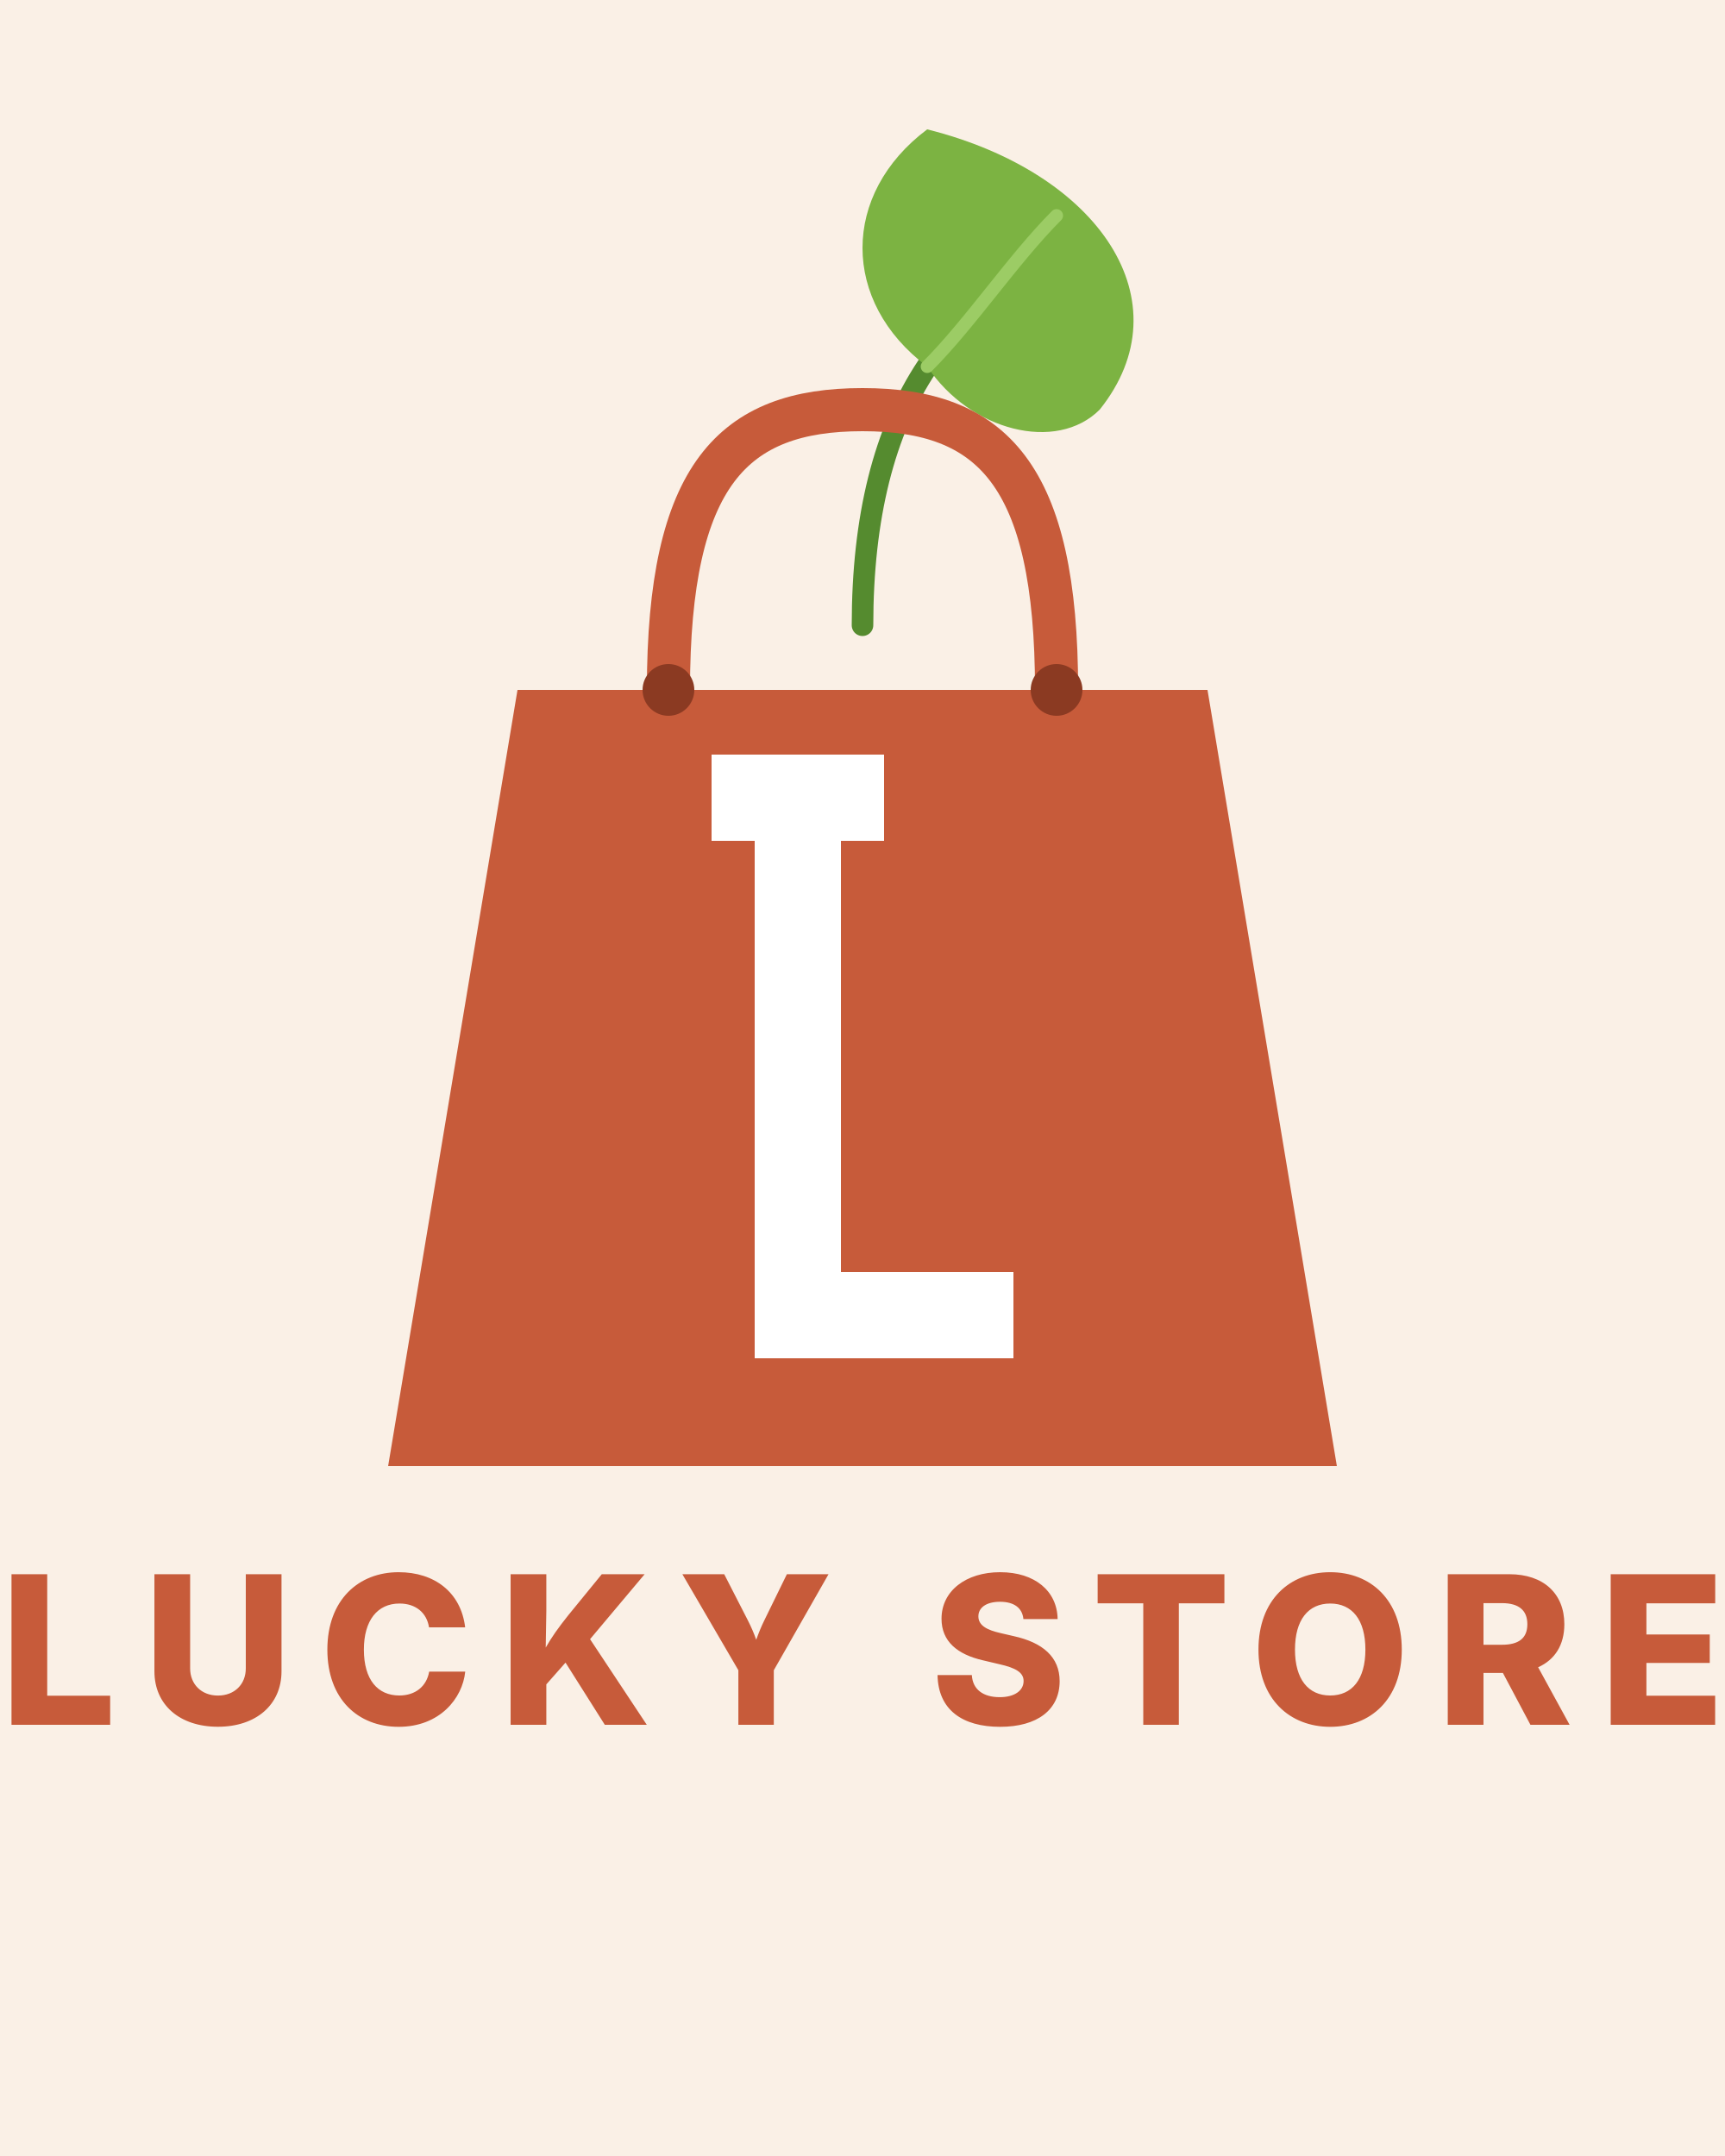
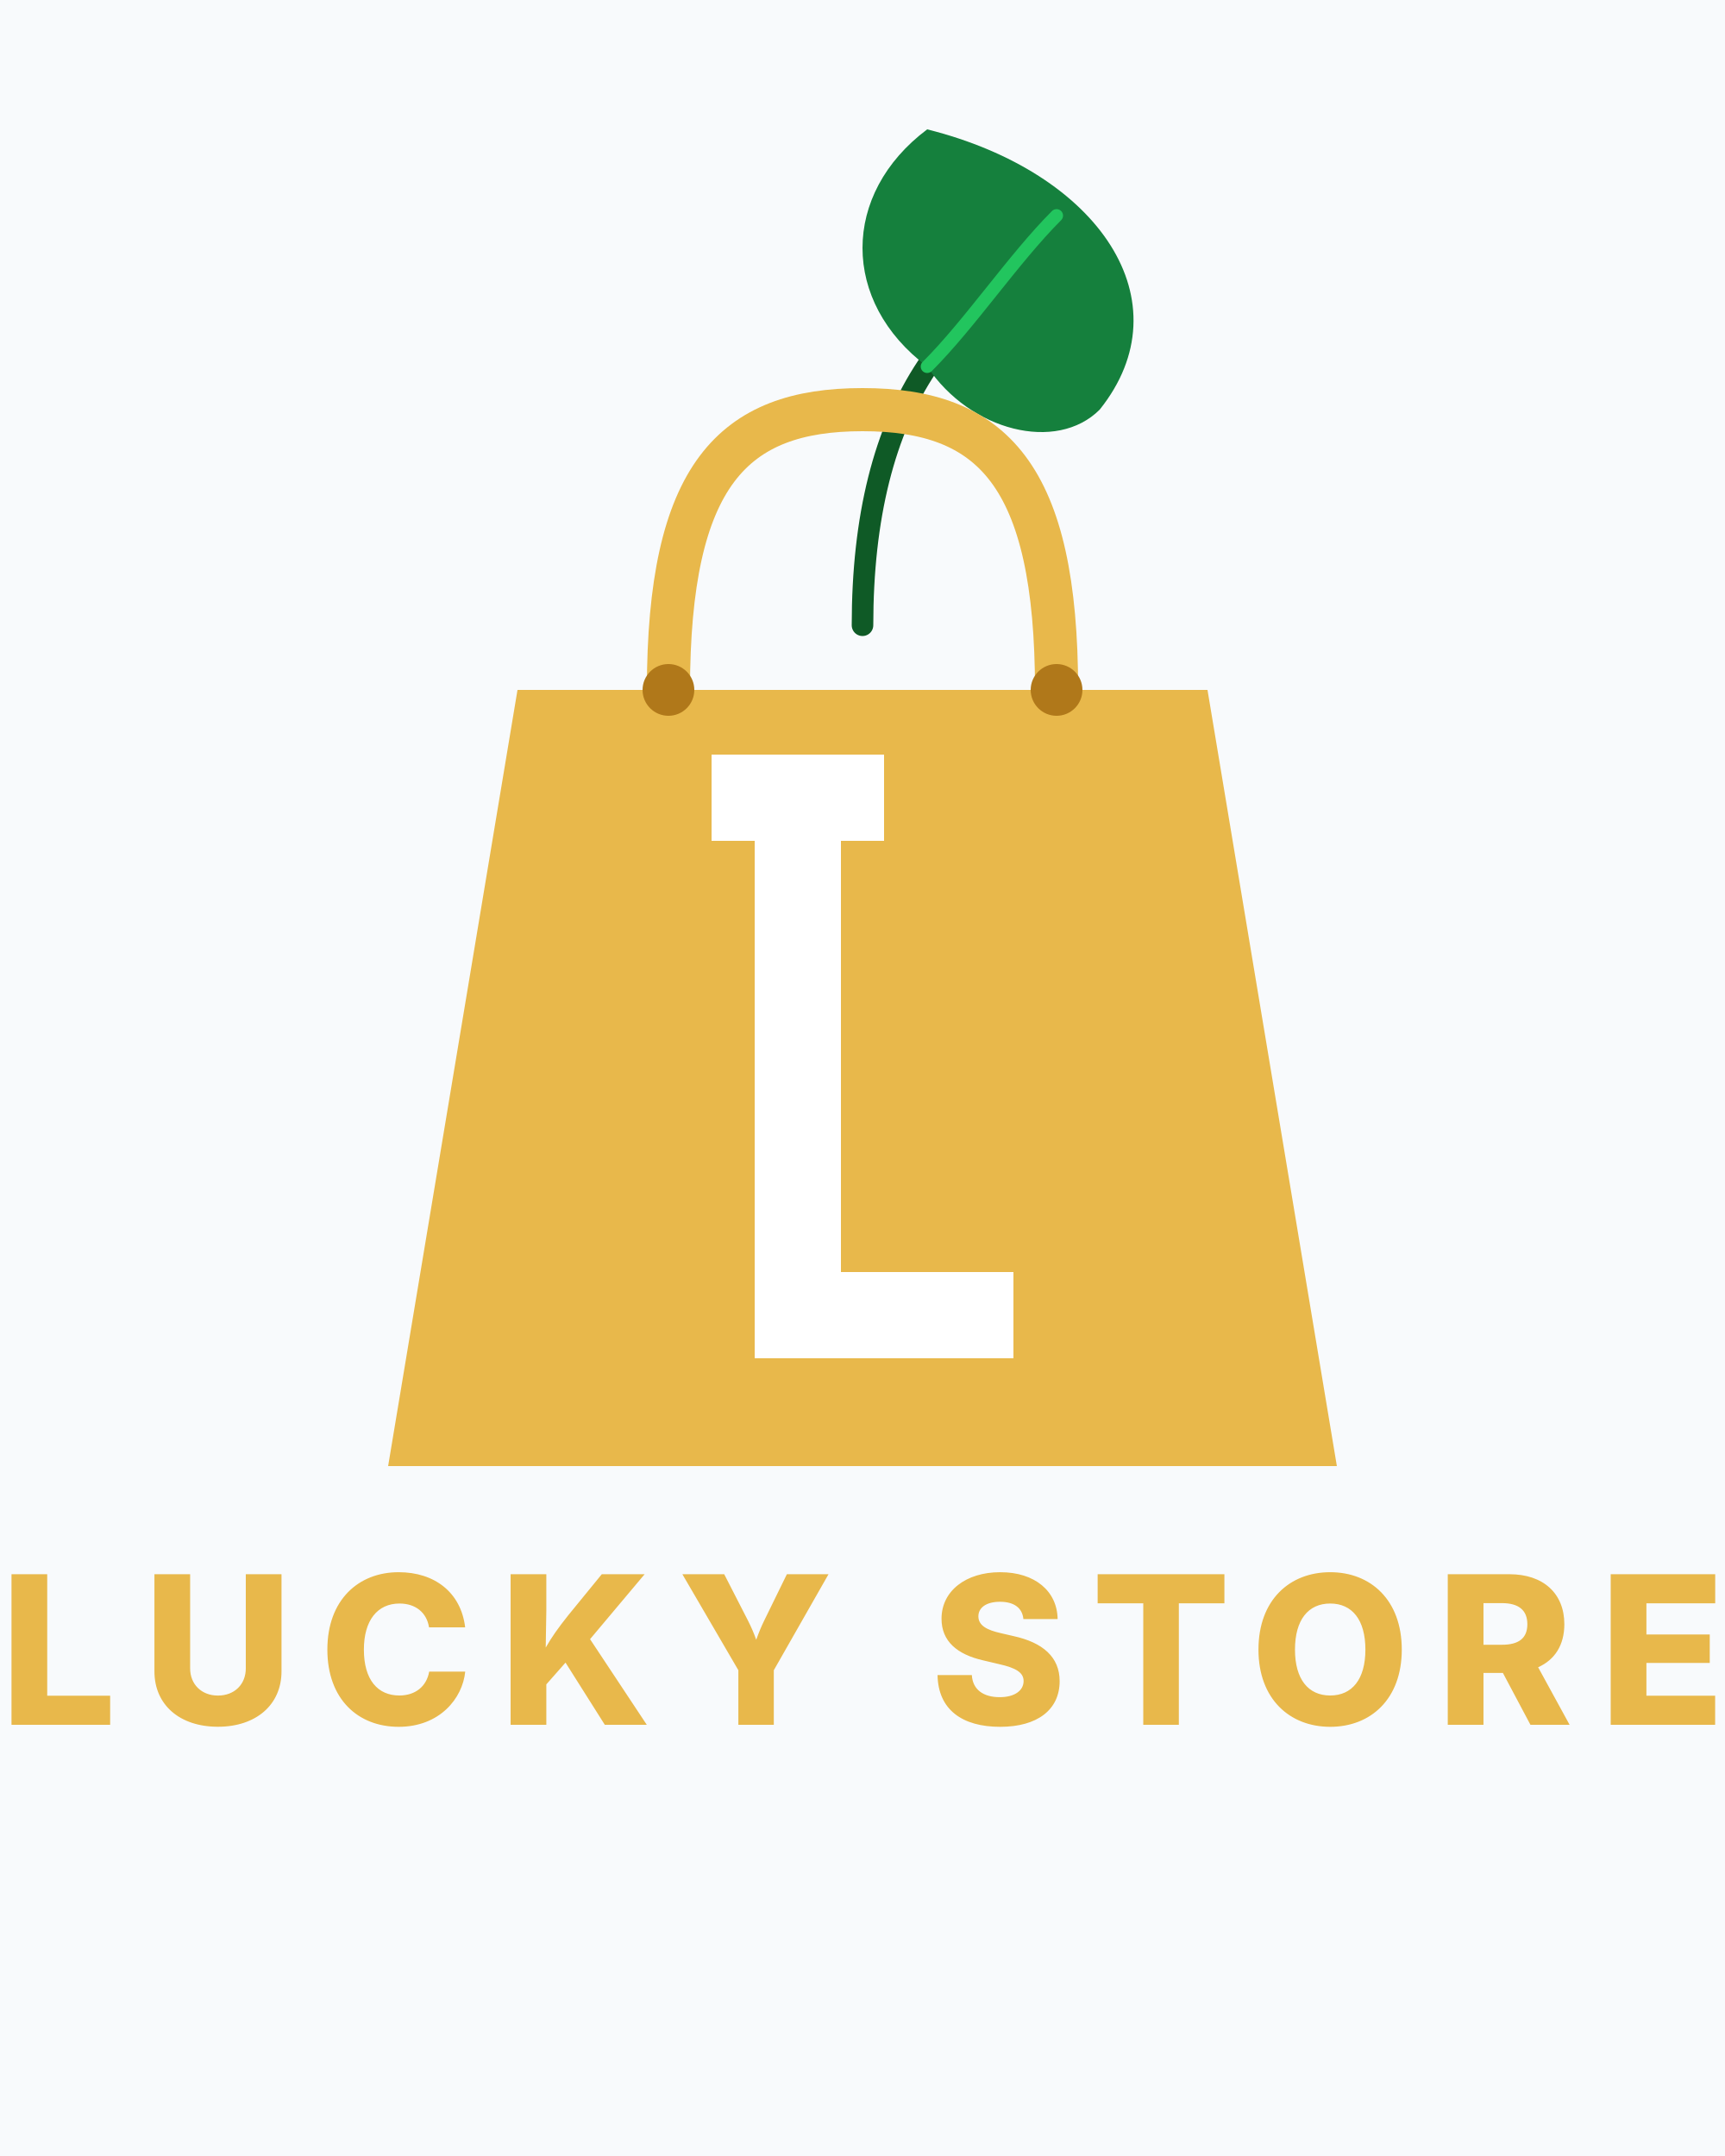
<svg xmlns="http://www.w3.org/2000/svg" viewBox="0 0 400 500" width="400" height="500">
  <defs>
-     <solidColor id="terracotta" solid-color="#C75B3A" />
-     <solidColor id="terracotta-dark" solid-color="#A84A2F" />
-     <solidColor id="leaf" solid-color="#7CB342" />
-     <solidColor id="leaf-light" solid-color="#9CCC65" />
-     <solidColor id="cream" solid-color="#FAF0E6" />
+     <solidColor id="gold" solid-color="#E8B84B" />
+     <solidColor id="gold-dark" solid-color="#B0781A" />
+     <solidColor id="leaf" solid-color="#15803D" />
+     <solidColor id="leaf-light" solid-color="#22C55E" />
+     <solidColor id="slate-bg" solid-color="#F8FAFC" />
  </defs>
-   <rect x="0" y="0" width="400" height="500" fill="#FAF0E6" rx="0" id="bg" />
+   <rect x="0" y="0" width="400" height="500" fill="#F8FAFC" rx="0" id="bg" />
  <g id="leaf">
-     <path d="M 200 145              C 200 120, 205 100, 215 85" stroke="#558B2F" stroke-width="5" fill="none" stroke-linecap="round" />
-     <path d="M 215 85              C 195 70, 195 45, 215 30              C 255 40, 275 70, 255 95              C 245 105, 225 100, 215 85              Z" fill="#7CB342" />
-     <path d="M 215 85              C 225 75, 235 60, 245 50" stroke="#9CCC65" stroke-width="3" fill="none" stroke-linecap="round" />
+     <path d="M 200 145              C 200 120, 205 100, 215 85" stroke="#0F5A26" stroke-width="5" fill="none" stroke-linecap="round" />
+     <path d="M 215 85              C 195 70, 195 45, 215 30              C 255 40, 275 70, 255 95              C 245 105, 225 100, 215 85              Z" fill="#15803D" />
+     <path d="M 215 85              C 225 75, 235 60, 245 50" stroke="#22C55E" stroke-width="3" fill="none" stroke-linecap="round" />
  </g>
  <g id="bag">
-     <path d="M 120 160              L 280 160              L 310 340              L 90 340              Z" fill="#C75B3A" />
-     <path d="M 155 160              C 155 110, 170 95, 200 95              C 230 95, 245 110, 245 160" stroke="#C75B3A" stroke-width="10" fill="none" stroke-linecap="round" />
-     <circle cx="155" cy="160" r="6" fill="#8B3A22" />
-     <circle cx="245" cy="160" r="6" fill="#8B3A22" />
+     <path d="M 120 160              L 280 160              L 310 340              L 90 340              Z" fill="#E8B84B" />
+     <path d="M 155 160              C 155 110, 170 95, 200 95              C 230 95, 245 110, 245 160" stroke="#E8B84B" stroke-width="10" fill="none" stroke-linecap="round" />
+     <circle cx="155" cy="160" r="6" fill="#B0781A" />
+     <circle cx="245" cy="160" r="6" fill="#B0781A" />
  </g>
  <g id="letter-l" fill="#FFFFFF">
    <path d="M 175 195              L 195 195              L 195 295              L 235 295              L 235 315              L 175 315              Z" />
    <path d="M 165 175              L 205 175              L 205 195              L 165 195              Z" />
  </g>
-   <text x="200" y="400" font-family="Montserrat, Inter, Arial Black, sans-serif" font-size="48" font-weight="800" fill="#C75B3A" text-anchor="middle" letter-spacing="6" id="wordmark">LUCKY STORE</text>
+   <text x="200" y="400" font-family="Inter, Arial Black, sans-serif" font-size="48" font-weight="800" fill="#E8B84B" text-anchor="middle" letter-spacing="6" id="wordmark">LUCKY STORE</text>
</svg>
